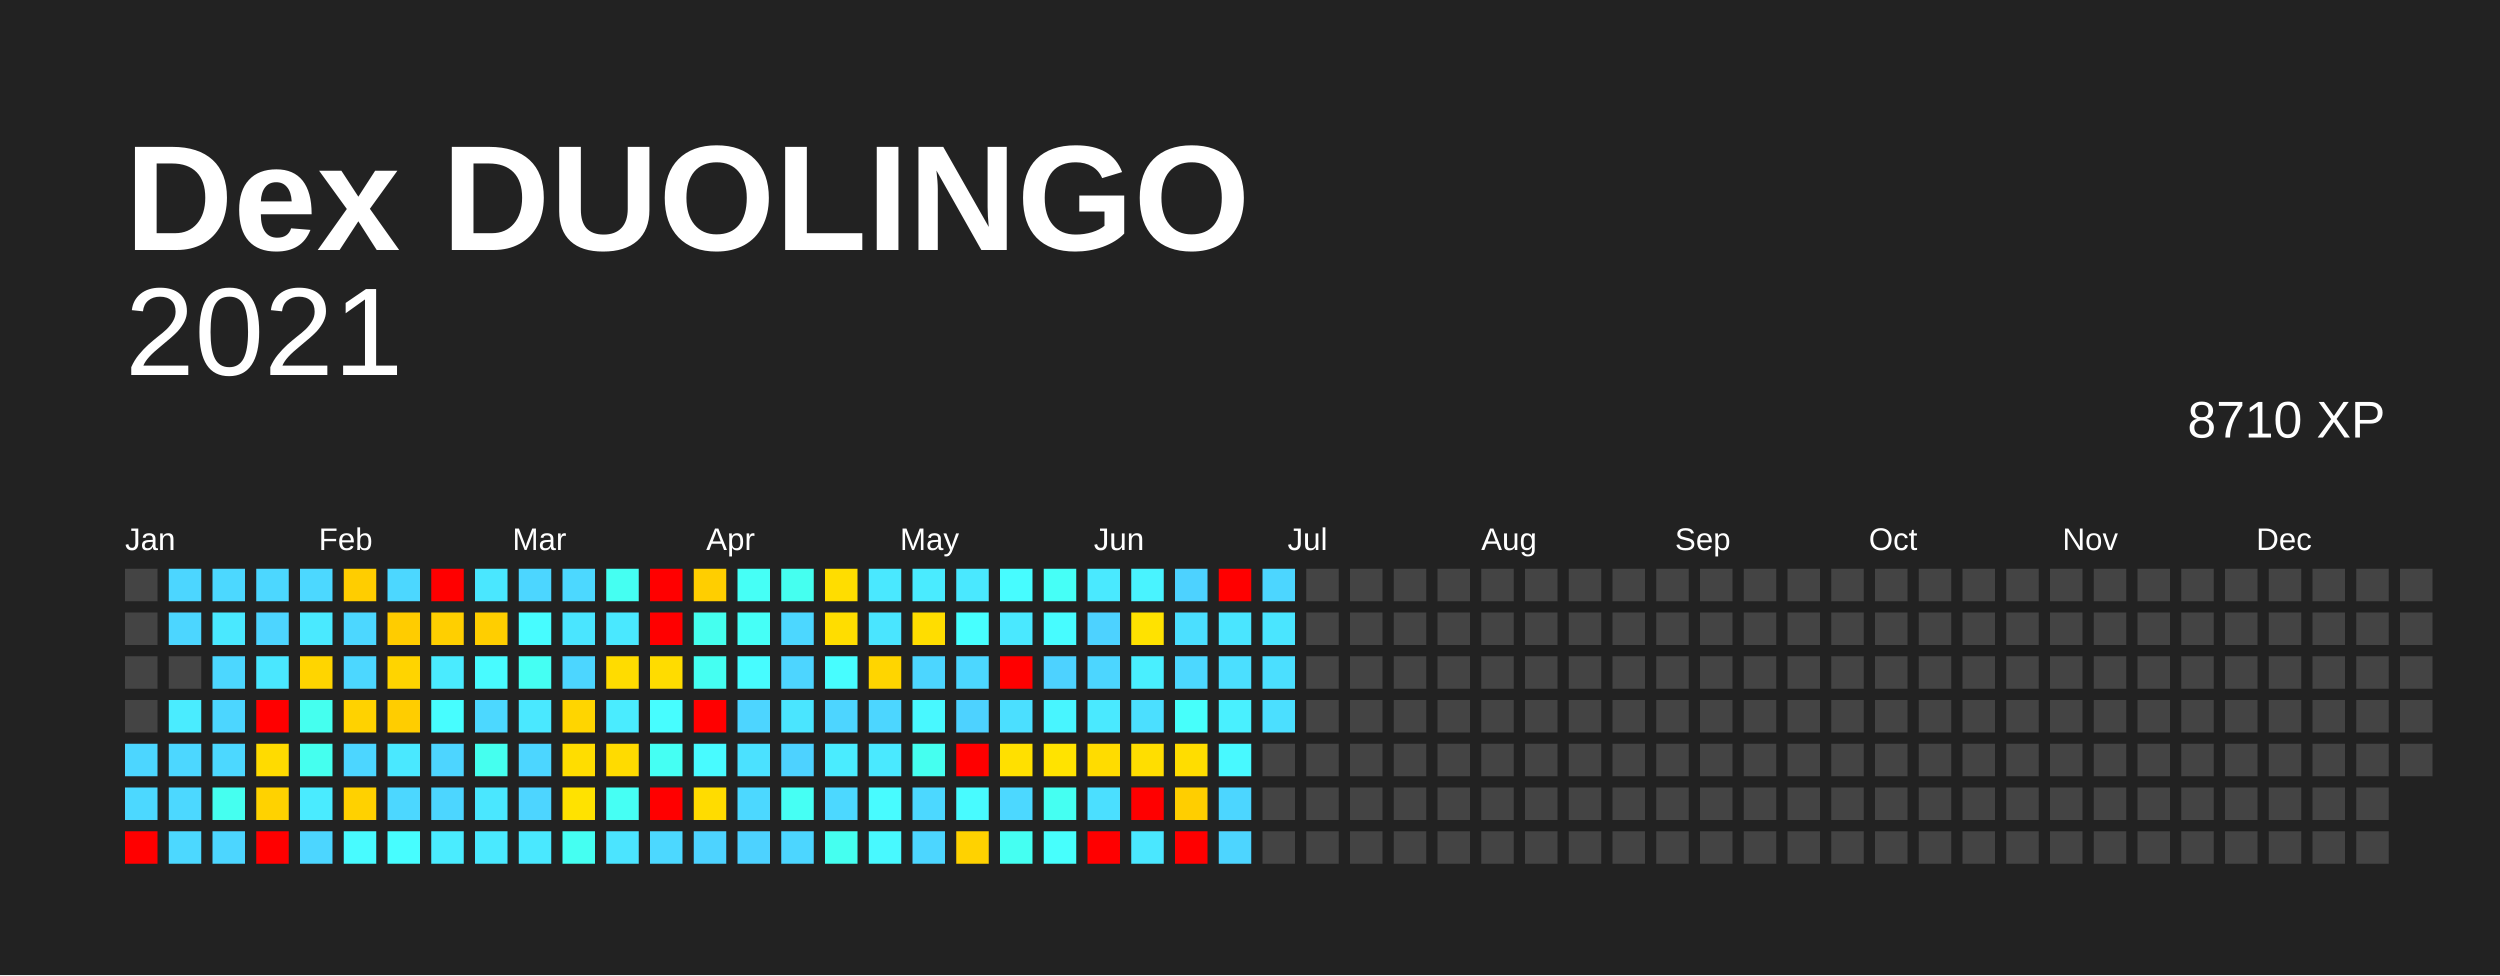
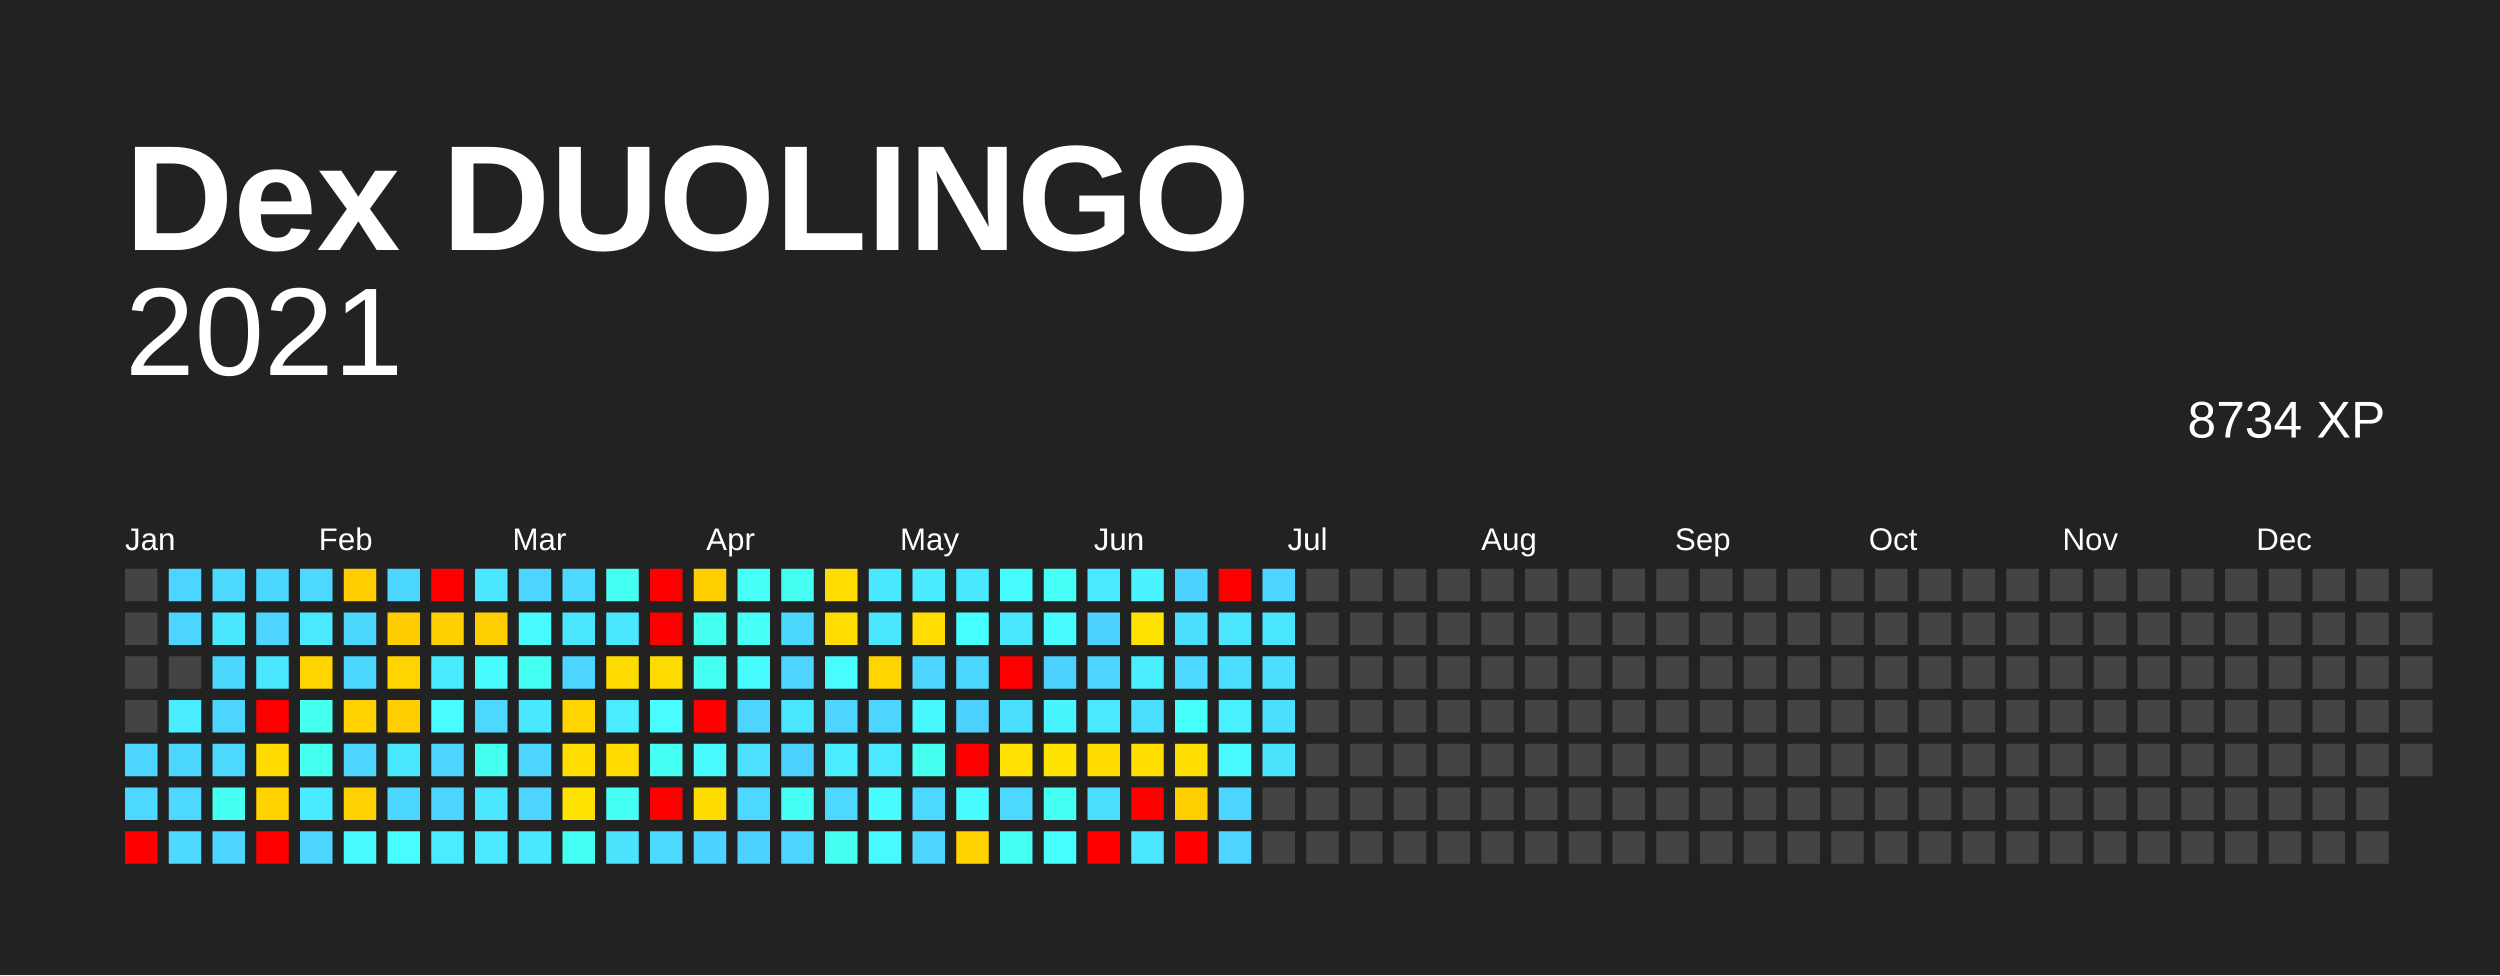
<svg xmlns="http://www.w3.org/2000/svg" baseProfile="full" height="78mm" version="1.1" viewBox="0,0,200,78" width="200mm">
  <defs />
  <rect fill="#222222" height="78" width="200" x="0" y="0" />
  <text fill="#FFFFFF" style="font-size:12px; font-family:Arial; font-weight:bold;" x="10" y="20">Dex DUOLINGO</text>
  <text alignment-baseline="hanging" fill="#FFFFFF" style="font-size:10.0px; font-family:Arial;" x="10" y="30">2021</text>
-   <text alignment-baseline="hanging" fill="#FFFFFF" style="font-size:4.125px; font-family:Arial;" x="175" y="35">8710 XP</text>
+   <text alignment-baseline="hanging" fill="#FFFFFF" style="font-size:4.125px; font-family:Arial;" x="175" y="35">8734 XP</text>
  <text fill="#FFFFFF" style="font-size:2.5px; font-family:Arial" x="10.0" y="44">Jan</text>
  <text fill="#FFFFFF" style="font-size:2.5px; font-family:Arial" x="25.5" y="44">Feb</text>
  <text fill="#FFFFFF" style="font-size:2.5px; font-family:Arial" x="41.0" y="44">Mar</text>
  <text fill="#FFFFFF" style="font-size:2.5px; font-family:Arial" x="56.5" y="44">Apr</text>
  <text fill="#FFFFFF" style="font-size:2.5px; font-family:Arial" x="72.0" y="44">May</text>
  <text fill="#FFFFFF" style="font-size:2.5px; font-family:Arial" x="87.5" y="44">Jun</text>
  <text fill="#FFFFFF" style="font-size:2.5px; font-family:Arial" x="103.0" y="44">Jul</text>
  <text fill="#FFFFFF" style="font-size:2.5px; font-family:Arial" x="118.5" y="44">Aug</text>
  <text fill="#FFFFFF" style="font-size:2.5px; font-family:Arial" x="134.0" y="44">Sep</text>
  <text fill="#FFFFFF" style="font-size:2.5px; font-family:Arial" x="149.5" y="44">Oct</text>
  <text fill="#FFFFFF" style="font-size:2.5px; font-family:Arial" x="165.0" y="44">Nov</text>
  <text fill="#FFFFFF" style="font-size:2.5px; font-family:Arial" x="180.5" y="44">Dec</text>
  <rect fill="#444444" height="2.6" width="2.6" x="10.0" y="45.5" />
  <rect fill="#444444" height="2.6" width="2.6" x="10.0" y="49.0" />
  <rect fill="#444444" height="2.6" width="2.6" x="10.0" y="52.5" />
  <rect fill="#444444" height="2.6" width="2.6" x="10.0" y="56.0" />
  <rect fill="#4cd6ff" height="2.6" width="2.6" x="10.0" y="59.5" />
  <rect fill="#4cd8ff" height="2.6" width="2.6" x="10.0" y="63.0" />
  <rect fill="red" height="2.6" width="2.6" x="10.0" y="66.5" />
  <rect fill="#4cd6ff" height="2.6" width="2.6" x="13.5" y="45.5" />
  <rect fill="#4cd6ff" height="2.6" width="2.6" x="13.5" y="49.0" />
  <rect fill="#444444" height="2.6" width="2.6" x="13.5" y="52.5" />
  <rect fill="#4aecff" height="2.6" width="2.6" x="13.5" y="56.0" />
  <rect fill="#4cd7ff" height="2.6" width="2.6" x="13.5" y="59.5" />
  <rect fill="#4cd8ff" height="2.6" width="2.6" x="13.5" y="63.0" />
  <rect fill="#4cd8ff" height="2.6" width="2.6" x="13.5" y="66.5" />
  <rect fill="#4cd8ff" height="2.6" width="2.6" x="17.0" y="45.5" />
  <rect fill="#4ae8ff" height="2.6" width="2.6" x="17.0" y="49.0" />
  <rect fill="#4cd7ff" height="2.6" width="2.6" x="17.0" y="52.5" />
  <rect fill="#4cd6ff" height="2.6" width="2.6" x="17.0" y="56.0" />
  <rect fill="#4cd8ff" height="2.6" width="2.6" x="17.0" y="59.5" />
  <rect fill="#45fff0" height="2.6" width="2.6" x="17.0" y="63.0" />
  <rect fill="#4cd6ff" height="2.6" width="2.6" x="17.0" y="66.5" />
  <rect fill="#4cd7ff" height="2.6" width="2.6" x="20.5" y="45.5" />
  <rect fill="#4dd5ff" height="2.6" width="2.6" x="20.5" y="49.0" />
  <rect fill="#4ae7ff" height="2.6" width="2.6" x="20.5" y="52.5" />
  <rect fill="red" height="2.6" width="2.6" x="20.5" y="56.0" />
  <rect fill="#ffdb00" height="2.6" width="2.6" x="20.5" y="59.5" />
  <rect fill="#ffd200" height="2.6" width="2.6" x="20.5" y="63.0" />
  <rect fill="red" height="2.6" width="2.6" x="20.5" y="66.5" />
  <rect fill="#4cd8ff" height="2.6" width="2.6" x="24.0" y="45.5" />
  <rect fill="#4ae9ff" height="2.6" width="2.6" x="24.0" y="49.0" />
  <rect fill="#ffd500" height="2.6" width="2.6" x="24.0" y="52.5" />
  <rect fill="#45ffef" height="2.6" width="2.6" x="24.0" y="56.0" />
  <rect fill="#45ffef" height="2.6" width="2.6" x="24.0" y="59.5" />
  <rect fill="#4aebff" height="2.6" width="2.6" x="24.0" y="63.0" />
  <rect fill="#4cd6ff" height="2.6" width="2.6" x="24.0" y="66.5" />
  <rect fill="#ffcd00" height="2.6" width="2.6" x="27.5" y="45.5" />
  <rect fill="#4cd7ff" height="2.6" width="2.6" x="27.5" y="49.0" />
  <rect fill="#4cd7ff" height="2.6" width="2.6" x="27.5" y="52.5" />
  <rect fill="#ffd200" height="2.6" width="2.6" x="27.5" y="56.0" />
  <rect fill="#4cd6ff" height="2.6" width="2.6" x="27.5" y="59.5" />
  <rect fill="#ffd100" height="2.6" width="2.6" x="27.5" y="63.0" />
  <rect fill="#48fbff" height="2.6" width="2.6" x="27.5" y="66.5" />
  <rect fill="#4cd7ff" height="2.6" width="2.6" x="31.0" y="45.5" />
  <rect fill="#ffcc00" height="2.6" width="2.6" x="31.0" y="49.0" />
  <rect fill="#ffd400" height="2.6" width="2.6" x="31.0" y="52.5" />
  <rect fill="#ffcd00" height="2.6" width="2.6" x="31.0" y="56.0" />
  <rect fill="#4ae8ff" height="2.6" width="2.6" x="31.0" y="59.5" />
  <rect fill="#4cd7ff" height="2.6" width="2.6" x="31.0" y="63.0" />
  <rect fill="#47fdff" height="2.6" width="2.6" x="31.0" y="66.5" />
  <rect fill="red" height="2.6" width="2.6" x="34.5" y="45.5" />
  <rect fill="#ffcf00" height="2.6" width="2.6" x="34.5" y="49.0" />
  <rect fill="#4aebff" height="2.6" width="2.6" x="34.5" y="52.5" />
  <rect fill="#47fdff" height="2.6" width="2.6" x="34.5" y="56.0" />
  <rect fill="#4dd5ff" height="2.6" width="2.6" x="34.5" y="59.5" />
  <rect fill="#4cd6ff" height="2.6" width="2.6" x="34.5" y="63.0" />
  <rect fill="#4aecff" height="2.6" width="2.6" x="34.5" y="66.5" />
  <rect fill="#4ae7ff" height="2.6" width="2.6" x="38.0" y="45.5" />
  <rect fill="#ffce00" height="2.6" width="2.6" x="38.0" y="49.0" />
  <rect fill="#48fbff" height="2.6" width="2.6" x="38.0" y="52.5" />
  <rect fill="#4cd8ff" height="2.6" width="2.6" x="38.0" y="56.0" />
  <rect fill="#45ffef" height="2.6" width="2.6" x="38.0" y="59.5" />
  <rect fill="#4ae7ff" height="2.6" width="2.6" x="38.0" y="63.0" />
  <rect fill="#4ae9ff" height="2.6" width="2.6" x="38.0" y="66.5" />
  <rect fill="#4cd6ff" height="2.6" width="2.6" x="41.5" y="45.5" />
  <rect fill="#47fcff" height="2.6" width="2.6" x="41.5" y="49.0" />
  <rect fill="#45fff3" height="2.6" width="2.6" x="41.5" y="52.5" />
  <rect fill="#4ae8ff" height="2.6" width="2.6" x="41.5" y="56.0" />
  <rect fill="#4cd6ff" height="2.6" width="2.6" x="41.5" y="59.5" />
  <rect fill="#4dd5ff" height="2.6" width="2.6" x="41.5" y="63.0" />
  <rect fill="#4ae8ff" height="2.6" width="2.6" x="41.5" y="66.5" />
  <rect fill="#4cd8ff" height="2.6" width="2.6" x="45.0" y="45.5" />
  <rect fill="#4ae5ff" height="2.6" width="2.6" x="45.0" y="49.0" />
  <rect fill="#4cd6ff" height="2.6" width="2.6" x="45.0" y="52.5" />
  <rect fill="#ffd500" height="2.6" width="2.6" x="45.0" y="56.0" />
  <rect fill="#ffdd00" height="2.6" width="2.6" x="45.0" y="59.5" />
  <rect fill="#ffe200" height="2.6" width="2.6" x="45.0" y="63.0" />
  <rect fill="#45fff2" height="2.6" width="2.6" x="45.0" y="66.5" />
  <rect fill="#45fff2" height="2.6" width="2.6" x="48.5" y="45.5" />
  <rect fill="#4ae8ff" height="2.6" width="2.6" x="48.5" y="49.0" />
  <rect fill="#ffdc00" height="2.6" width="2.6" x="48.5" y="52.5" />
  <rect fill="#4aecff" height="2.6" width="2.6" x="48.5" y="56.0" />
  <rect fill="#ffdb00" height="2.6" width="2.6" x="48.5" y="59.5" />
  <rect fill="#46fff4" height="2.6" width="2.6" x="48.5" y="63.0" />
  <rect fill="#4be4ff" height="2.6" width="2.6" x="48.5" y="66.5" />
  <rect fill="red" height="2.6" width="2.6" x="52.0" y="45.5" />
  <rect fill="red" height="2.6" width="2.6" x="52.0" y="49.0" />
  <rect fill="#ffdc00" height="2.6" width="2.6" x="52.0" y="52.5" />
  <rect fill="#47fdff" height="2.6" width="2.6" x="52.0" y="56.0" />
  <rect fill="#45fff3" height="2.6" width="2.6" x="52.0" y="59.5" />
  <rect fill="red" height="2.6" width="2.6" x="52.0" y="63.0" />
  <rect fill="#4cd8ff" height="2.6" width="2.6" x="52.0" y="66.5" />
  <rect fill="#ffce00" height="2.6" width="2.6" x="55.5" y="45.5" />
  <rect fill="#45ffef" height="2.6" width="2.6" x="55.5" y="49.0" />
  <rect fill="#45fff2" height="2.6" width="2.6" x="55.5" y="52.5" />
  <rect fill="red" height="2.6" width="2.6" x="55.5" y="56.0" />
  <rect fill="#48fbff" height="2.6" width="2.6" x="55.5" y="59.5" />
  <rect fill="#ffdc00" height="2.6" width="2.6" x="55.5" y="63.0" />
  <rect fill="#4dd3ff" height="2.6" width="2.6" x="55.5" y="66.5" />
  <rect fill="#46fff6" height="2.6" width="2.6" x="59.0" y="45.5" />
  <rect fill="#46fff7" height="2.6" width="2.6" x="59.0" y="49.0" />
  <rect fill="#47fcff" height="2.6" width="2.6" x="59.0" y="52.5" />
  <rect fill="#4dd5ff" height="2.6" width="2.6" x="59.0" y="56.0" />
  <rect fill="#4be1ff" height="2.6" width="2.6" x="59.0" y="59.5" />
  <rect fill="#4cd8ff" height="2.6" width="2.6" x="59.0" y="63.0" />
  <rect fill="#4dd2ff" height="2.6" width="2.6" x="59.0" y="66.5" />
  <rect fill="#45fff0" height="2.6" width="2.6" x="62.5" y="45.5" />
  <rect fill="#4cd7ff" height="2.6" width="2.6" x="62.5" y="49.0" />
  <rect fill="#4dd5ff" height="2.6" width="2.6" x="62.5" y="52.5" />
  <rect fill="#4ae5ff" height="2.6" width="2.6" x="62.5" y="56.0" />
  <rect fill="#4dd2ff" height="2.6" width="2.6" x="62.5" y="59.5" />
  <rect fill="#46fff4" height="2.6" width="2.6" x="62.5" y="63.0" />
  <rect fill="#4cd6ff" height="2.6" width="2.6" x="62.5" y="66.5" />
  <rect fill="#ffdd00" height="2.6" width="2.6" x="66.0" y="45.5" />
  <rect fill="#ffdd00" height="2.6" width="2.6" x="66.0" y="49.0" />
  <rect fill="#47fdff" height="2.6" width="2.6" x="66.0" y="52.5" />
  <rect fill="#4dd5ff" height="2.6" width="2.6" x="66.0" y="56.0" />
  <rect fill="#4aecff" height="2.6" width="2.6" x="66.0" y="59.5" />
  <rect fill="#4cd8ff" height="2.6" width="2.6" x="66.0" y="63.0" />
  <rect fill="#45fff0" height="2.6" width="2.6" x="66.0" y="66.5" />
  <rect fill="#4ae8ff" height="2.6" width="2.6" x="69.5" y="45.5" />
  <rect fill="#4ae5ff" height="2.6" width="2.6" x="69.5" y="49.0" />
  <rect fill="#ffd500" height="2.6" width="2.6" x="69.5" y="52.5" />
  <rect fill="#4cd6ff" height="2.6" width="2.6" x="69.5" y="56.0" />
  <rect fill="#4ae9ff" height="2.6" width="2.6" x="69.5" y="59.5" />
  <rect fill="#48fbff" height="2.6" width="2.6" x="69.5" y="63.0" />
  <rect fill="#48f9ff" height="2.6" width="2.6" x="69.5" y="66.5" />
  <rect fill="#4aebff" height="2.6" width="2.6" x="73.0" y="45.5" />
  <rect fill="#ffdd00" height="2.6" width="2.6" x="73.0" y="49.0" />
  <rect fill="#4cd6ff" height="2.6" width="2.6" x="73.0" y="52.5" />
  <rect fill="#48f8ff" height="2.6" width="2.6" x="73.0" y="56.0" />
  <rect fill="#45fff0" height="2.6" width="2.6" x="73.0" y="59.5" />
  <rect fill="#4cd8ff" height="2.6" width="2.6" x="73.0" y="63.0" />
  <rect fill="#4cd6ff" height="2.6" width="2.6" x="73.0" y="66.5" />
  <rect fill="#4ae8ff" height="2.6" width="2.6" x="76.5" y="45.5" />
  <rect fill="#47ffff" height="2.6" width="2.6" x="76.5" y="49.0" />
  <rect fill="#4cd7ff" height="2.6" width="2.6" x="76.5" y="52.5" />
  <rect fill="#4dd2ff" height="2.6" width="2.6" x="76.5" y="56.0" />
  <rect fill="red" height="2.6" width="2.6" x="76.5" y="59.5" />
  <rect fill="#48fbff" height="2.6" width="2.6" x="76.5" y="63.0" />
  <rect fill="#ffd200" height="2.6" width="2.6" x="76.5" y="66.5" />
  <rect fill="#47fcff" height="2.6" width="2.6" x="80.0" y="45.5" />
  <rect fill="#4ae8ff" height="2.6" width="2.6" x="80.0" y="49.0" />
  <rect fill="red" height="2.6" width="2.6" x="80.0" y="52.5" />
  <rect fill="#4bdfff" height="2.6" width="2.6" x="80.0" y="56.0" />
  <rect fill="#ffe000" height="2.6" width="2.6" x="80.0" y="59.5" />
  <rect fill="#4cd8ff" height="2.6" width="2.6" x="80.0" y="63.0" />
  <rect fill="#45fff2" height="2.6" width="2.6" x="80.0" y="66.5" />
  <rect fill="#46fff7" height="2.6" width="2.6" x="83.5" y="45.5" />
  <rect fill="#47fcff" height="2.6" width="2.6" x="83.5" y="49.0" />
  <rect fill="#4dd2ff" height="2.6" width="2.6" x="83.5" y="52.5" />
  <rect fill="#48f5ff" height="2.6" width="2.6" x="83.5" y="56.0" />
  <rect fill="#ffe300" height="2.6" width="2.6" x="83.5" y="59.5" />
  <rect fill="#45fff2" height="2.6" width="2.6" x="83.5" y="63.0" />
  <rect fill="#47fffd" height="2.6" width="2.6" x="83.5" y="66.5" />
  <rect fill="#4ae9ff" height="2.6" width="2.6" x="87.0" y="45.5" />
  <rect fill="#4dd2ff" height="2.6" width="2.6" x="87.0" y="49.0" />
  <rect fill="#4cd6ff" height="2.6" width="2.6" x="87.0" y="52.5" />
  <rect fill="#4ae9ff" height="2.6" width="2.6" x="87.0" y="56.0" />
  <rect fill="#ffdc00" height="2.6" width="2.6" x="87.0" y="59.5" />
  <rect fill="#4bdfff" height="2.6" width="2.6" x="87.0" y="63.0" />
  <rect fill="red" height="2.6" width="2.6" x="87.0" y="66.5" />
  <rect fill="#49f3ff" height="2.6" width="2.6" x="90.5" y="45.5" />
  <rect fill="#ffe200" height="2.6" width="2.6" x="90.5" y="49.0" />
  <rect fill="#49efff" height="2.6" width="2.6" x="90.5" y="52.5" />
  <rect fill="#4bdfff" height="2.6" width="2.6" x="90.5" y="56.0" />
  <rect fill="#ffde00" height="2.6" width="2.6" x="90.5" y="59.5" />
  <rect fill="red" height="2.6" width="2.6" x="90.5" y="63.0" />
  <rect fill="#4ae7ff" height="2.6" width="2.6" x="90.5" y="66.5" />
  <rect fill="#4dd2ff" height="2.6" width="2.6" x="94.0" y="45.5" />
  <rect fill="#4bdfff" height="2.6" width="2.6" x="94.0" y="49.0" />
  <rect fill="#4cd8ff" height="2.6" width="2.6" x="94.0" y="52.5" />
  <rect fill="#47fffb" height="2.6" width="2.6" x="94.0" y="56.0" />
  <rect fill="#ffdd00" height="2.6" width="2.6" x="94.0" y="59.5" />
  <rect fill="#ffce00" height="2.6" width="2.6" x="94.0" y="63.0" />
  <rect fill="red" height="2.6" width="2.6" x="94.0" y="66.5" />
  <rect fill="red" height="2.6" width="2.6" x="97.5" y="45.5" />
  <rect fill="#4ae5ff" height="2.6" width="2.6" x="97.5" y="49.0" />
  <rect fill="#4bdfff" height="2.6" width="2.6" x="97.5" y="52.5" />
  <rect fill="#49f0ff" height="2.6" width="2.6" x="97.5" y="56.0" />
  <rect fill="#48f9ff" height="2.6" width="2.6" x="97.5" y="59.5" />
  <rect fill="#4cd6ff" height="2.6" width="2.6" x="97.5" y="63.0" />
  <rect fill="#4dd5ff" height="2.6" width="2.6" x="97.5" y="66.5" />
  <rect fill="#4cd6ff" height="2.6" width="2.6" x="101.0" y="45.5" />
  <rect fill="#4ae5ff" height="2.6" width="2.6" x="101.0" y="49.0" />
  <rect fill="#4bdfff" height="2.6" width="2.6" x="101.0" y="52.5" />
  <rect fill="#4bdfff" height="2.6" width="2.6" x="101.0" y="56.0" />
-   <rect fill="#444444" height="2.6" width="2.6" x="101.0" y="59.5" />
+   <rect fill="#4be4ff" height="2.6" width="2.6" x="101.0" y="59.5" />
  <rect fill="#444444" height="2.6" width="2.6" x="101.0" y="63.0" />
  <rect fill="#444444" height="2.6" width="2.6" x="101.0" y="66.5" />
  <rect fill="#444444" height="2.6" width="2.6" x="104.5" y="45.5" />
  <rect fill="#444444" height="2.6" width="2.6" x="104.5" y="49.0" />
  <rect fill="#444444" height="2.6" width="2.6" x="104.5" y="52.5" />
  <rect fill="#444444" height="2.6" width="2.6" x="104.5" y="56.0" />
  <rect fill="#444444" height="2.6" width="2.6" x="104.5" y="59.5" />
  <rect fill="#444444" height="2.6" width="2.6" x="104.5" y="63.0" />
  <rect fill="#444444" height="2.6" width="2.6" x="104.5" y="66.5" />
  <rect fill="#444444" height="2.6" width="2.6" x="108.0" y="45.5" />
  <rect fill="#444444" height="2.6" width="2.6" x="108.0" y="49.0" />
  <rect fill="#444444" height="2.6" width="2.6" x="108.0" y="52.5" />
  <rect fill="#444444" height="2.6" width="2.6" x="108.0" y="56.0" />
  <rect fill="#444444" height="2.6" width="2.6" x="108.0" y="59.5" />
  <rect fill="#444444" height="2.6" width="2.6" x="108.0" y="63.0" />
  <rect fill="#444444" height="2.6" width="2.6" x="108.0" y="66.5" />
  <rect fill="#444444" height="2.6" width="2.6" x="111.5" y="45.5" />
  <rect fill="#444444" height="2.6" width="2.6" x="111.5" y="49.0" />
  <rect fill="#444444" height="2.6" width="2.6" x="111.5" y="52.5" />
  <rect fill="#444444" height="2.6" width="2.6" x="111.5" y="56.0" />
  <rect fill="#444444" height="2.6" width="2.6" x="111.5" y="59.5" />
  <rect fill="#444444" height="2.6" width="2.6" x="111.5" y="63.0" />
  <rect fill="#444444" height="2.6" width="2.6" x="111.5" y="66.5" />
  <rect fill="#444444" height="2.6" width="2.6" x="115.0" y="45.5" />
  <rect fill="#444444" height="2.6" width="2.6" x="115.0" y="49.0" />
  <rect fill="#444444" height="2.6" width="2.6" x="115.0" y="52.5" />
  <rect fill="#444444" height="2.6" width="2.6" x="115.0" y="56.0" />
  <rect fill="#444444" height="2.6" width="2.6" x="115.0" y="59.5" />
  <rect fill="#444444" height="2.6" width="2.6" x="115.0" y="63.0" />
  <rect fill="#444444" height="2.6" width="2.6" x="115.0" y="66.5" />
  <rect fill="#444444" height="2.6" width="2.6" x="118.5" y="45.5" />
  <rect fill="#444444" height="2.6" width="2.6" x="118.5" y="49.0" />
  <rect fill="#444444" height="2.6" width="2.6" x="118.5" y="52.5" />
  <rect fill="#444444" height="2.6" width="2.6" x="118.5" y="56.0" />
  <rect fill="#444444" height="2.6" width="2.6" x="118.5" y="59.5" />
  <rect fill="#444444" height="2.6" width="2.6" x="118.5" y="63.0" />
  <rect fill="#444444" height="2.6" width="2.6" x="118.5" y="66.5" />
  <rect fill="#444444" height="2.6" width="2.6" x="122.0" y="45.5" />
  <rect fill="#444444" height="2.6" width="2.6" x="122.0" y="49.0" />
  <rect fill="#444444" height="2.6" width="2.6" x="122.0" y="52.5" />
  <rect fill="#444444" height="2.6" width="2.6" x="122.0" y="56.0" />
  <rect fill="#444444" height="2.6" width="2.6" x="122.0" y="59.5" />
  <rect fill="#444444" height="2.6" width="2.6" x="122.0" y="63.0" />
  <rect fill="#444444" height="2.6" width="2.6" x="122.0" y="66.5" />
  <rect fill="#444444" height="2.6" width="2.6" x="125.5" y="45.5" />
  <rect fill="#444444" height="2.6" width="2.6" x="125.5" y="49.0" />
  <rect fill="#444444" height="2.6" width="2.6" x="125.5" y="52.5" />
  <rect fill="#444444" height="2.6" width="2.6" x="125.5" y="56.0" />
  <rect fill="#444444" height="2.6" width="2.6" x="125.5" y="59.5" />
  <rect fill="#444444" height="2.6" width="2.6" x="125.5" y="63.0" />
  <rect fill="#444444" height="2.6" width="2.6" x="125.5" y="66.5" />
  <rect fill="#444444" height="2.6" width="2.6" x="129.0" y="45.5" />
  <rect fill="#444444" height="2.6" width="2.6" x="129.0" y="49.0" />
  <rect fill="#444444" height="2.6" width="2.6" x="129.0" y="52.5" />
  <rect fill="#444444" height="2.6" width="2.6" x="129.0" y="56.0" />
  <rect fill="#444444" height="2.6" width="2.6" x="129.0" y="59.5" />
  <rect fill="#444444" height="2.6" width="2.6" x="129.0" y="63.0" />
  <rect fill="#444444" height="2.6" width="2.6" x="129.0" y="66.5" />
  <rect fill="#444444" height="2.6" width="2.6" x="132.5" y="45.5" />
  <rect fill="#444444" height="2.6" width="2.6" x="132.5" y="49.0" />
  <rect fill="#444444" height="2.6" width="2.6" x="132.5" y="52.5" />
  <rect fill="#444444" height="2.6" width="2.6" x="132.5" y="56.0" />
  <rect fill="#444444" height="2.6" width="2.6" x="132.5" y="59.5" />
  <rect fill="#444444" height="2.6" width="2.6" x="132.5" y="63.0" />
  <rect fill="#444444" height="2.6" width="2.6" x="132.5" y="66.5" />
  <rect fill="#444444" height="2.6" width="2.6" x="136.0" y="45.5" />
  <rect fill="#444444" height="2.6" width="2.6" x="136.0" y="49.0" />
  <rect fill="#444444" height="2.6" width="2.6" x="136.0" y="52.5" />
  <rect fill="#444444" height="2.6" width="2.6" x="136.0" y="56.0" />
  <rect fill="#444444" height="2.6" width="2.6" x="136.0" y="59.5" />
  <rect fill="#444444" height="2.6" width="2.6" x="136.0" y="63.0" />
  <rect fill="#444444" height="2.6" width="2.6" x="136.0" y="66.5" />
  <rect fill="#444444" height="2.6" width="2.6" x="139.5" y="45.5" />
  <rect fill="#444444" height="2.6" width="2.6" x="139.5" y="49.0" />
  <rect fill="#444444" height="2.6" width="2.6" x="139.5" y="52.5" />
  <rect fill="#444444" height="2.6" width="2.6" x="139.5" y="56.0" />
  <rect fill="#444444" height="2.6" width="2.6" x="139.5" y="59.5" />
  <rect fill="#444444" height="2.6" width="2.6" x="139.5" y="63.0" />
  <rect fill="#444444" height="2.6" width="2.6" x="139.5" y="66.5" />
  <rect fill="#444444" height="2.6" width="2.6" x="143.0" y="45.5" />
  <rect fill="#444444" height="2.6" width="2.6" x="143.0" y="49.0" />
  <rect fill="#444444" height="2.6" width="2.6" x="143.0" y="52.5" />
  <rect fill="#444444" height="2.6" width="2.6" x="143.0" y="56.0" />
  <rect fill="#444444" height="2.6" width="2.6" x="143.0" y="59.5" />
  <rect fill="#444444" height="2.6" width="2.6" x="143.0" y="63.0" />
  <rect fill="#444444" height="2.6" width="2.6" x="143.0" y="66.5" />
  <rect fill="#444444" height="2.6" width="2.6" x="146.5" y="45.5" />
  <rect fill="#444444" height="2.6" width="2.6" x="146.5" y="49.0" />
  <rect fill="#444444" height="2.6" width="2.6" x="146.5" y="52.5" />
  <rect fill="#444444" height="2.6" width="2.6" x="146.5" y="56.0" />
  <rect fill="#444444" height="2.6" width="2.6" x="146.5" y="59.5" />
  <rect fill="#444444" height="2.6" width="2.6" x="146.5" y="63.0" />
  <rect fill="#444444" height="2.6" width="2.6" x="146.5" y="66.5" />
  <rect fill="#444444" height="2.6" width="2.6" x="150.0" y="45.5" />
  <rect fill="#444444" height="2.6" width="2.6" x="150.0" y="49.0" />
  <rect fill="#444444" height="2.6" width="2.6" x="150.0" y="52.5" />
  <rect fill="#444444" height="2.6" width="2.6" x="150.0" y="56.0" />
  <rect fill="#444444" height="2.6" width="2.6" x="150.0" y="59.5" />
  <rect fill="#444444" height="2.6" width="2.6" x="150.0" y="63.0" />
  <rect fill="#444444" height="2.6" width="2.6" x="150.0" y="66.5" />
  <rect fill="#444444" height="2.6" width="2.6" x="153.5" y="45.5" />
  <rect fill="#444444" height="2.6" width="2.6" x="153.5" y="49.0" />
  <rect fill="#444444" height="2.6" width="2.6" x="153.5" y="52.5" />
  <rect fill="#444444" height="2.6" width="2.6" x="153.5" y="56.0" />
  <rect fill="#444444" height="2.6" width="2.6" x="153.5" y="59.5" />
  <rect fill="#444444" height="2.6" width="2.6" x="153.5" y="63.0" />
  <rect fill="#444444" height="2.6" width="2.6" x="153.5" y="66.5" />
  <rect fill="#444444" height="2.6" width="2.6" x="157.0" y="45.5" />
  <rect fill="#444444" height="2.6" width="2.6" x="157.0" y="49.0" />
  <rect fill="#444444" height="2.6" width="2.6" x="157.0" y="52.5" />
  <rect fill="#444444" height="2.6" width="2.6" x="157.0" y="56.0" />
  <rect fill="#444444" height="2.6" width="2.6" x="157.0" y="59.5" />
  <rect fill="#444444" height="2.6" width="2.6" x="157.0" y="63.0" />
  <rect fill="#444444" height="2.6" width="2.6" x="157.0" y="66.5" />
  <rect fill="#444444" height="2.6" width="2.6" x="160.5" y="45.5" />
  <rect fill="#444444" height="2.6" width="2.6" x="160.5" y="49.0" />
  <rect fill="#444444" height="2.6" width="2.6" x="160.5" y="52.5" />
  <rect fill="#444444" height="2.6" width="2.6" x="160.5" y="56.0" />
  <rect fill="#444444" height="2.6" width="2.6" x="160.5" y="59.5" />
  <rect fill="#444444" height="2.6" width="2.6" x="160.5" y="63.0" />
  <rect fill="#444444" height="2.6" width="2.6" x="160.5" y="66.5" />
  <rect fill="#444444" height="2.6" width="2.6" x="164.0" y="45.5" />
  <rect fill="#444444" height="2.6" width="2.6" x="164.0" y="49.0" />
  <rect fill="#444444" height="2.6" width="2.6" x="164.0" y="52.5" />
  <rect fill="#444444" height="2.6" width="2.6" x="164.0" y="56.0" />
  <rect fill="#444444" height="2.6" width="2.6" x="164.0" y="59.5" />
  <rect fill="#444444" height="2.6" width="2.6" x="164.0" y="63.0" />
  <rect fill="#444444" height="2.6" width="2.6" x="164.0" y="66.5" />
  <rect fill="#444444" height="2.6" width="2.6" x="167.5" y="45.5" />
  <rect fill="#444444" height="2.6" width="2.6" x="167.5" y="49.0" />
  <rect fill="#444444" height="2.6" width="2.6" x="167.5" y="52.5" />
  <rect fill="#444444" height="2.6" width="2.6" x="167.5" y="56.0" />
  <rect fill="#444444" height="2.6" width="2.6" x="167.5" y="59.5" />
  <rect fill="#444444" height="2.6" width="2.6" x="167.5" y="63.0" />
  <rect fill="#444444" height="2.6" width="2.6" x="167.5" y="66.5" />
  <rect fill="#444444" height="2.6" width="2.6" x="171.0" y="45.5" />
  <rect fill="#444444" height="2.6" width="2.6" x="171.0" y="49.0" />
  <rect fill="#444444" height="2.6" width="2.6" x="171.0" y="52.5" />
  <rect fill="#444444" height="2.6" width="2.6" x="171.0" y="56.0" />
  <rect fill="#444444" height="2.6" width="2.6" x="171.0" y="59.5" />
  <rect fill="#444444" height="2.6" width="2.6" x="171.0" y="63.0" />
  <rect fill="#444444" height="2.6" width="2.6" x="171.0" y="66.5" />
  <rect fill="#444444" height="2.6" width="2.6" x="174.5" y="45.5" />
  <rect fill="#444444" height="2.6" width="2.6" x="174.5" y="49.0" />
  <rect fill="#444444" height="2.6" width="2.6" x="174.5" y="52.5" />
  <rect fill="#444444" height="2.6" width="2.6" x="174.5" y="56.0" />
  <rect fill="#444444" height="2.6" width="2.6" x="174.5" y="59.5" />
  <rect fill="#444444" height="2.6" width="2.6" x="174.5" y="63.0" />
  <rect fill="#444444" height="2.6" width="2.6" x="174.5" y="66.5" />
  <rect fill="#444444" height="2.6" width="2.6" x="178.0" y="45.5" />
  <rect fill="#444444" height="2.6" width="2.6" x="178.0" y="49.0" />
  <rect fill="#444444" height="2.6" width="2.6" x="178.0" y="52.5" />
  <rect fill="#444444" height="2.6" width="2.6" x="178.0" y="56.0" />
  <rect fill="#444444" height="2.6" width="2.6" x="178.0" y="59.5" />
  <rect fill="#444444" height="2.6" width="2.6" x="178.0" y="63.0" />
  <rect fill="#444444" height="2.6" width="2.6" x="178.0" y="66.5" />
  <rect fill="#444444" height="2.6" width="2.6" x="181.5" y="45.5" />
  <rect fill="#444444" height="2.6" width="2.6" x="181.5" y="49.0" />
  <rect fill="#444444" height="2.6" width="2.6" x="181.5" y="52.5" />
  <rect fill="#444444" height="2.6" width="2.6" x="181.5" y="56.0" />
  <rect fill="#444444" height="2.6" width="2.6" x="181.5" y="59.5" />
  <rect fill="#444444" height="2.6" width="2.6" x="181.5" y="63.0" />
  <rect fill="#444444" height="2.6" width="2.6" x="181.5" y="66.5" />
  <rect fill="#444444" height="2.6" width="2.6" x="185.0" y="45.5" />
  <rect fill="#444444" height="2.6" width="2.6" x="185.0" y="49.0" />
  <rect fill="#444444" height="2.6" width="2.6" x="185.0" y="52.5" />
  <rect fill="#444444" height="2.6" width="2.6" x="185.0" y="56.0" />
  <rect fill="#444444" height="2.6" width="2.6" x="185.0" y="59.5" />
  <rect fill="#444444" height="2.6" width="2.6" x="185.0" y="63.0" />
  <rect fill="#444444" height="2.6" width="2.6" x="185.0" y="66.5" />
  <rect fill="#444444" height="2.6" width="2.6" x="188.5" y="45.5" />
  <rect fill="#444444" height="2.6" width="2.6" x="188.5" y="49.0" />
  <rect fill="#444444" height="2.6" width="2.6" x="188.5" y="52.5" />
  <rect fill="#444444" height="2.6" width="2.6" x="188.5" y="56.0" />
  <rect fill="#444444" height="2.6" width="2.6" x="188.5" y="59.5" />
  <rect fill="#444444" height="2.6" width="2.6" x="188.5" y="63.0" />
  <rect fill="#444444" height="2.6" width="2.6" x="188.5" y="66.5" />
  <rect fill="#444444" height="2.6" width="2.6" x="192.0" y="45.5" />
  <rect fill="#444444" height="2.6" width="2.6" x="192.0" y="49.0" />
  <rect fill="#444444" height="2.6" width="2.6" x="192.0" y="52.5" />
  <rect fill="#444444" height="2.6" width="2.6" x="192.0" y="56.0" />
  <rect fill="#444444" height="2.6" width="2.6" x="192.0" y="59.5" />
</svg>
